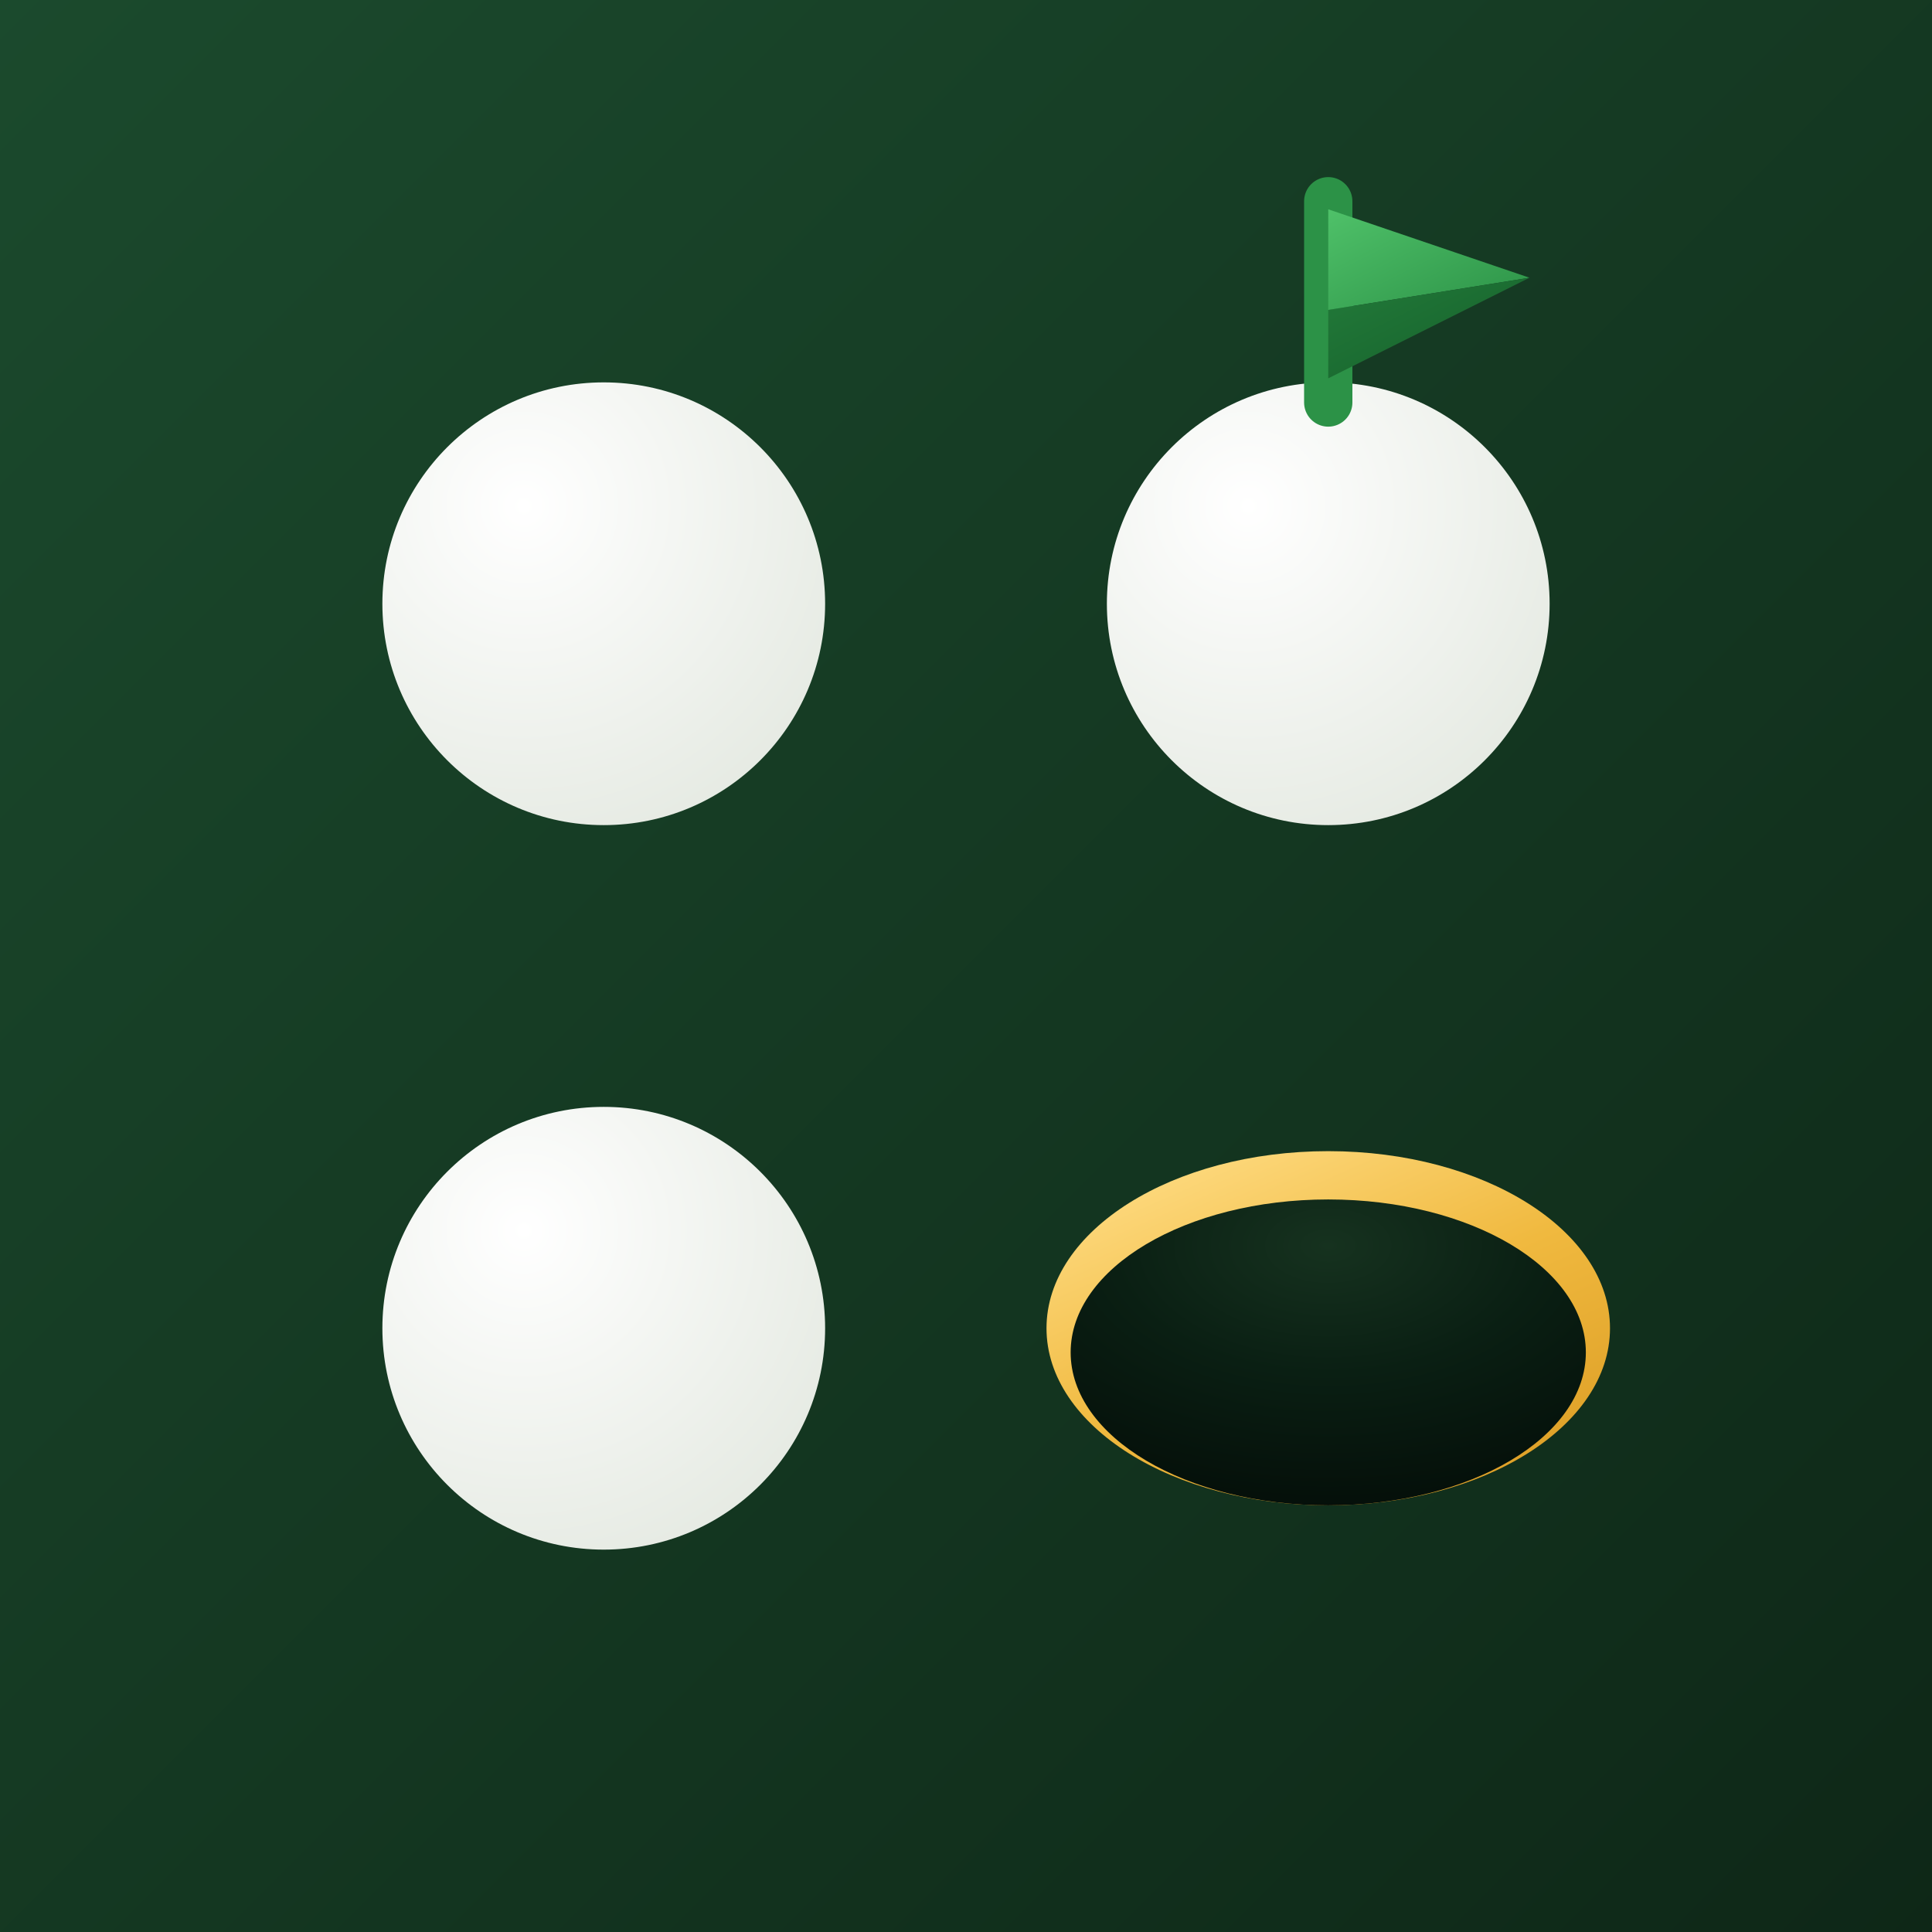
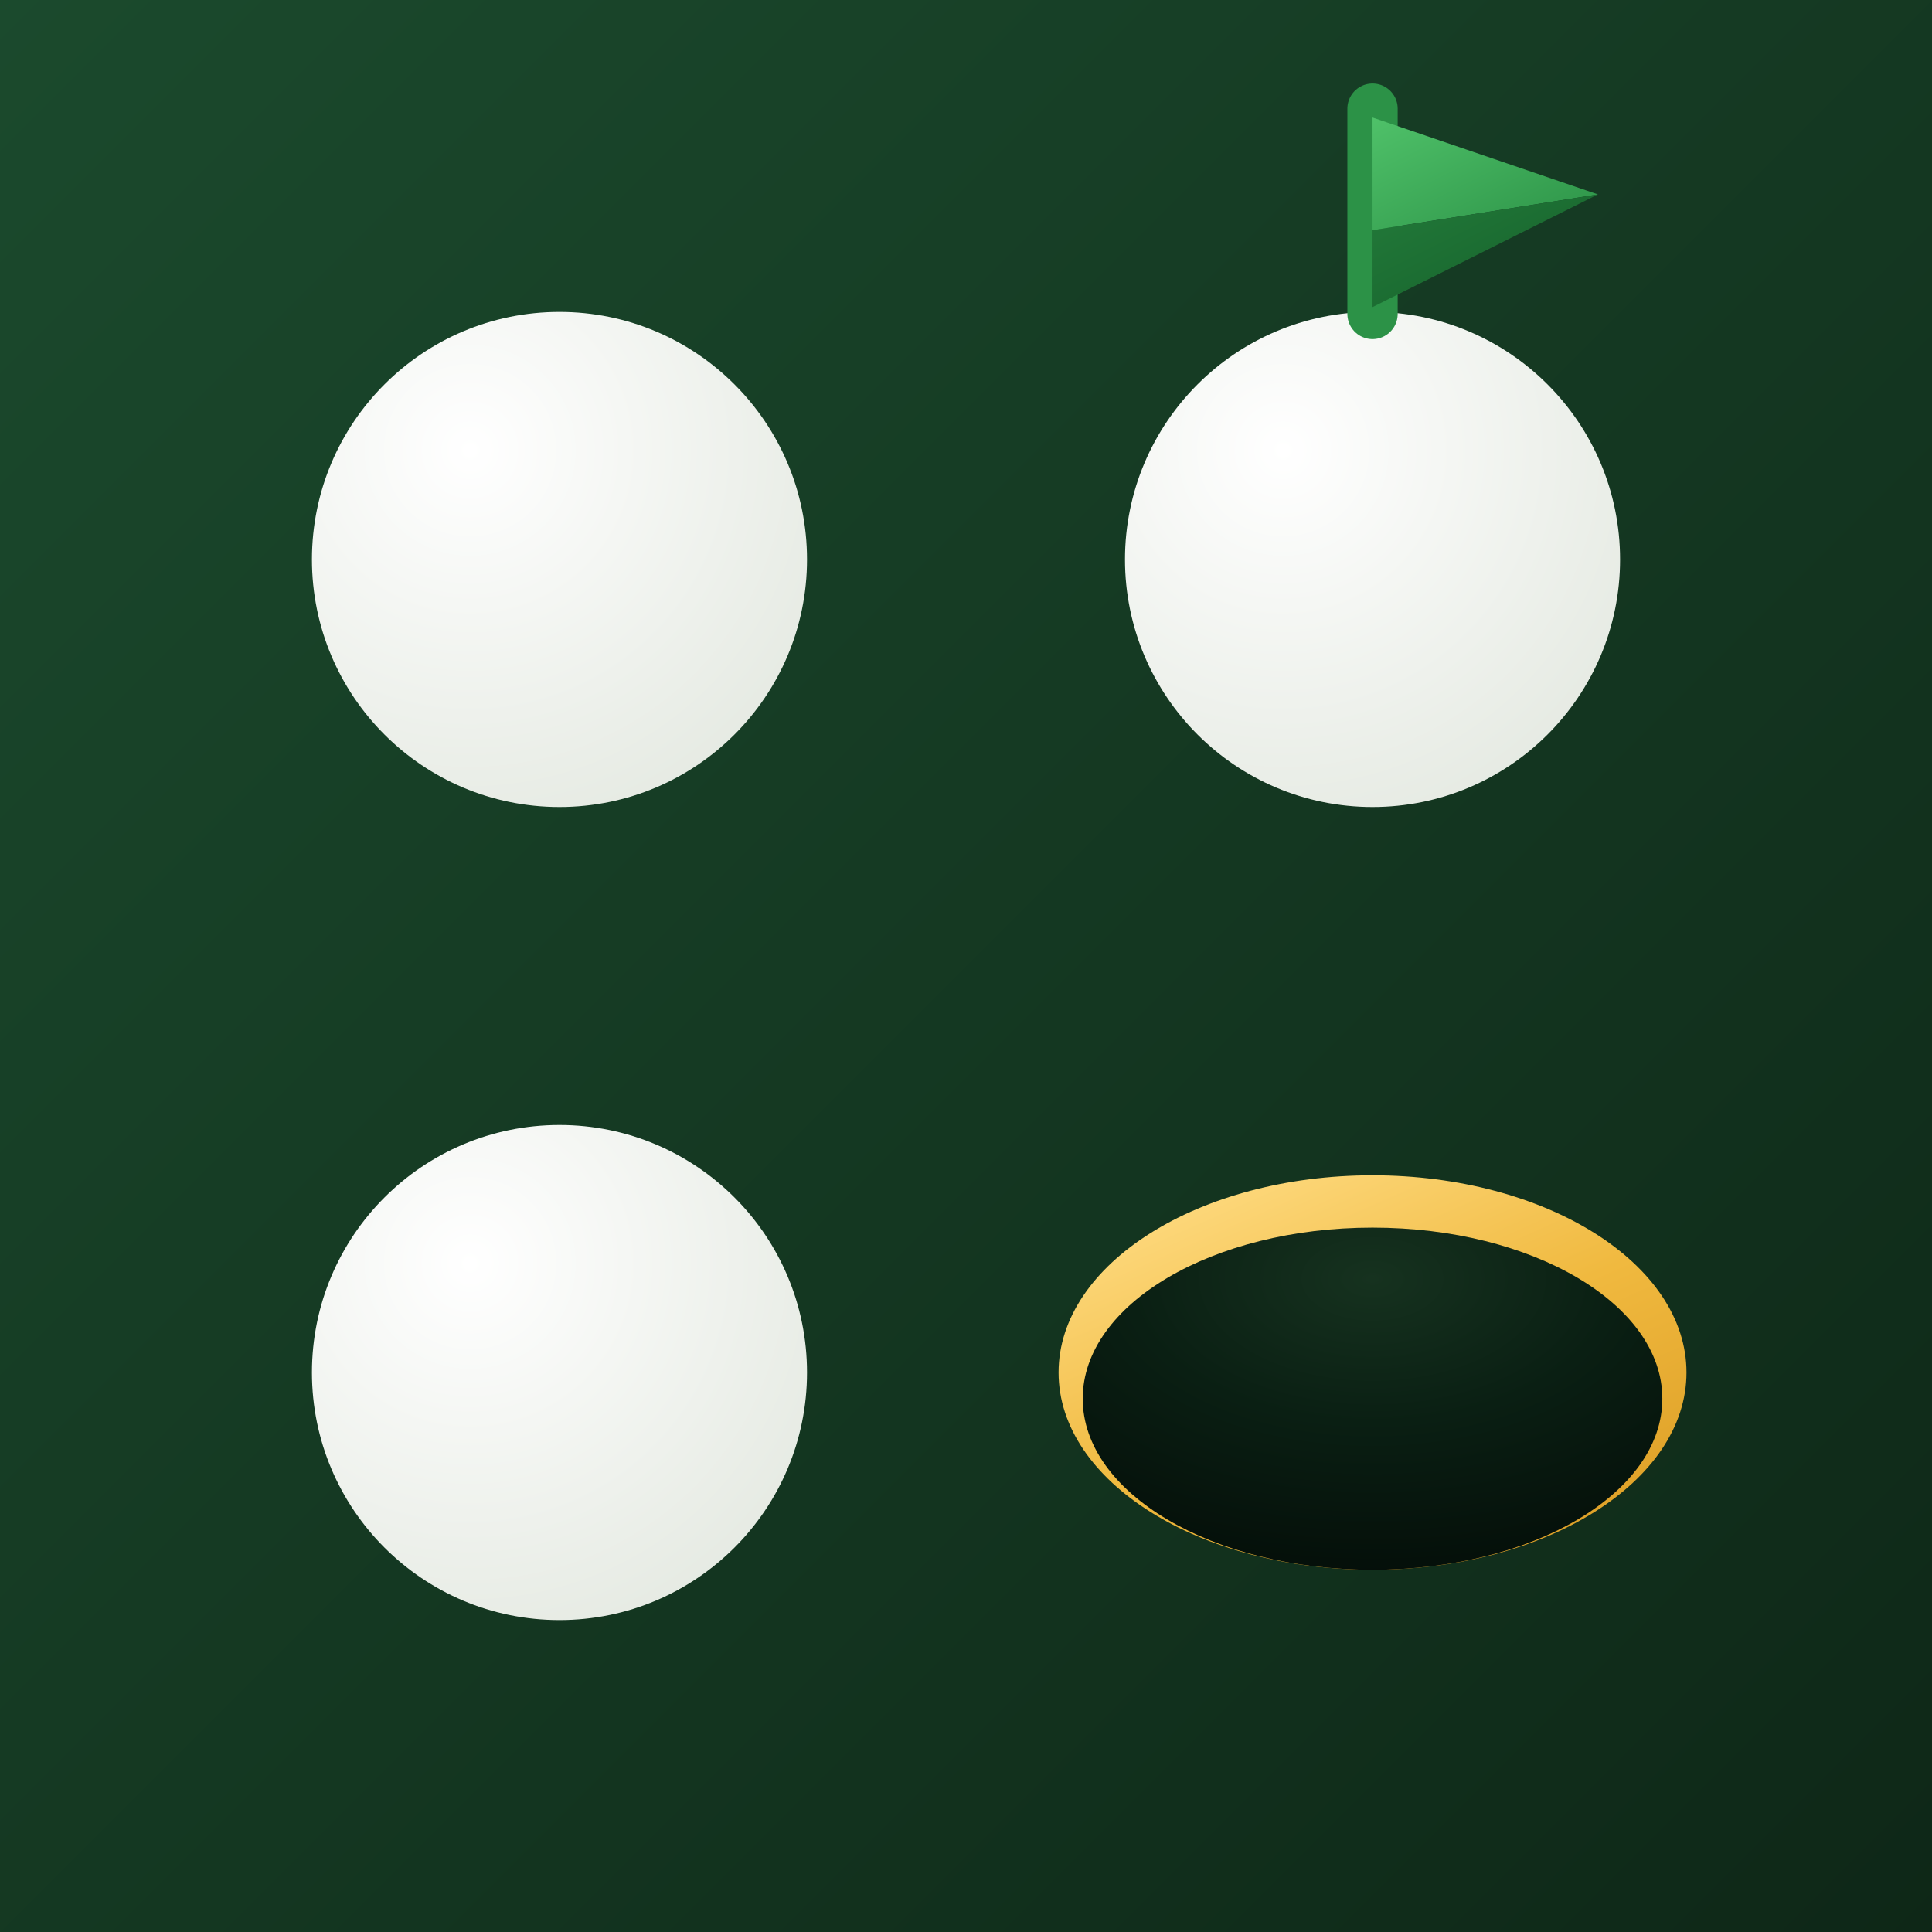
<svg xmlns="http://www.w3.org/2000/svg" width="512" height="512" viewBox="0 0 48 48">
  <defs>
    <linearGradient id="bg" x1="0" y1="0" x2="1" y2="1">
      <stop offset="0" stop-color="#1b4a2d" />
      <stop offset="1" stop-color="#0e2717" />
    </linearGradient>
    <radialGradient id="ball" cx="0.32" cy="0.28" r="0.85">
      <stop offset="0" stop-color="#ffffff" />
      <stop offset="1" stop-color="#e4e9e1" />
    </radialGradient>
    <linearGradient id="flagLit" x1="0" y1="0" x2="1" y2="1">
      <stop offset="0" stop-color="#4fc169" />
      <stop offset="1" stop-color="#2c9247" />
    </linearGradient>
    <linearGradient id="flagShade" x1="0" y1="0" x2="1" y2="1">
      <stop offset="0" stop-color="#237a3a" />
      <stop offset="1" stop-color="#14602a" />
    </linearGradient>
    <linearGradient id="rimFace" x1="0.15" y1="0" x2="0.85" y2="1">
      <stop offset="0" stop-color="#ffdd85" />
      <stop offset="0.5" stop-color="#f0b93f" />
      <stop offset="1" stop-color="#dc9d24" />
    </linearGradient>
    <radialGradient id="cavity" cx="0.5" cy="0.15" r="1.05">
      <stop offset="0" stop-color="#16321f" />
      <stop offset="0.4" stop-color="#0a1f13" />
      <stop offset="1" stop-color="#020805" />
    </radialGradient>
  </defs>
  <rect width="48" height="48" fill="url(#bg)" />
-   <circle cx="15" cy="15" r="5.5" fill="url(#ball)" />
-   <circle cx="15" cy="33" r="5.5" fill="url(#ball)" />
-   <circle cx="33" cy="15" r="5.5" fill="url(#ball)" />
-   <line x1="33" y1="10" x2="33" y2="5" stroke="#2c9247" stroke-width="1.2" stroke-linecap="round" />
-   <path d="M33 5.2 L38 6.9 L33 7.7 Z" fill="url(#flagLit)" />
-   <path d="M33 7.7 L38 6.9 L33 9.4 Z" fill="url(#flagShade)" />
-   <ellipse cx="33" cy="33" rx="7" ry="4.4" fill="url(#rimFace)" />
-   <ellipse cx="33" cy="33.6" rx="6.4" ry="3.8" fill="url(#cavity)" />
+   <circle cx="13.9" cy="13.9" r="6.15" fill="url(#ball)" />
+   <circle cx="13.9" cy="34.1" r="6.15" fill="url(#ball)" />
+   <circle cx="34.1" cy="13.9" r="6.15" fill="url(#ball)" />
+   <line x1="34.1" y1="7.8" x2="34.1" y2="2.7" stroke="#2c9247" stroke-width="1.25" stroke-linecap="round" />
+   <path d="M34.1 2.92 L39.7 4.83 L34.1 5.72 Z" fill="url(#flagLit)" />
+   <path d="M34.1 5.72 L39.7 4.83 L34.1 7.63 Z" fill="url(#flagShade)" />
+   <ellipse cx="34.1" cy="34.1" rx="7.8" ry="4.9" fill="url(#rimFace)" />
+   <ellipse cx="34.1" cy="34.75" rx="7.2" ry="4.25" fill="url(#cavity)" />
</svg>
